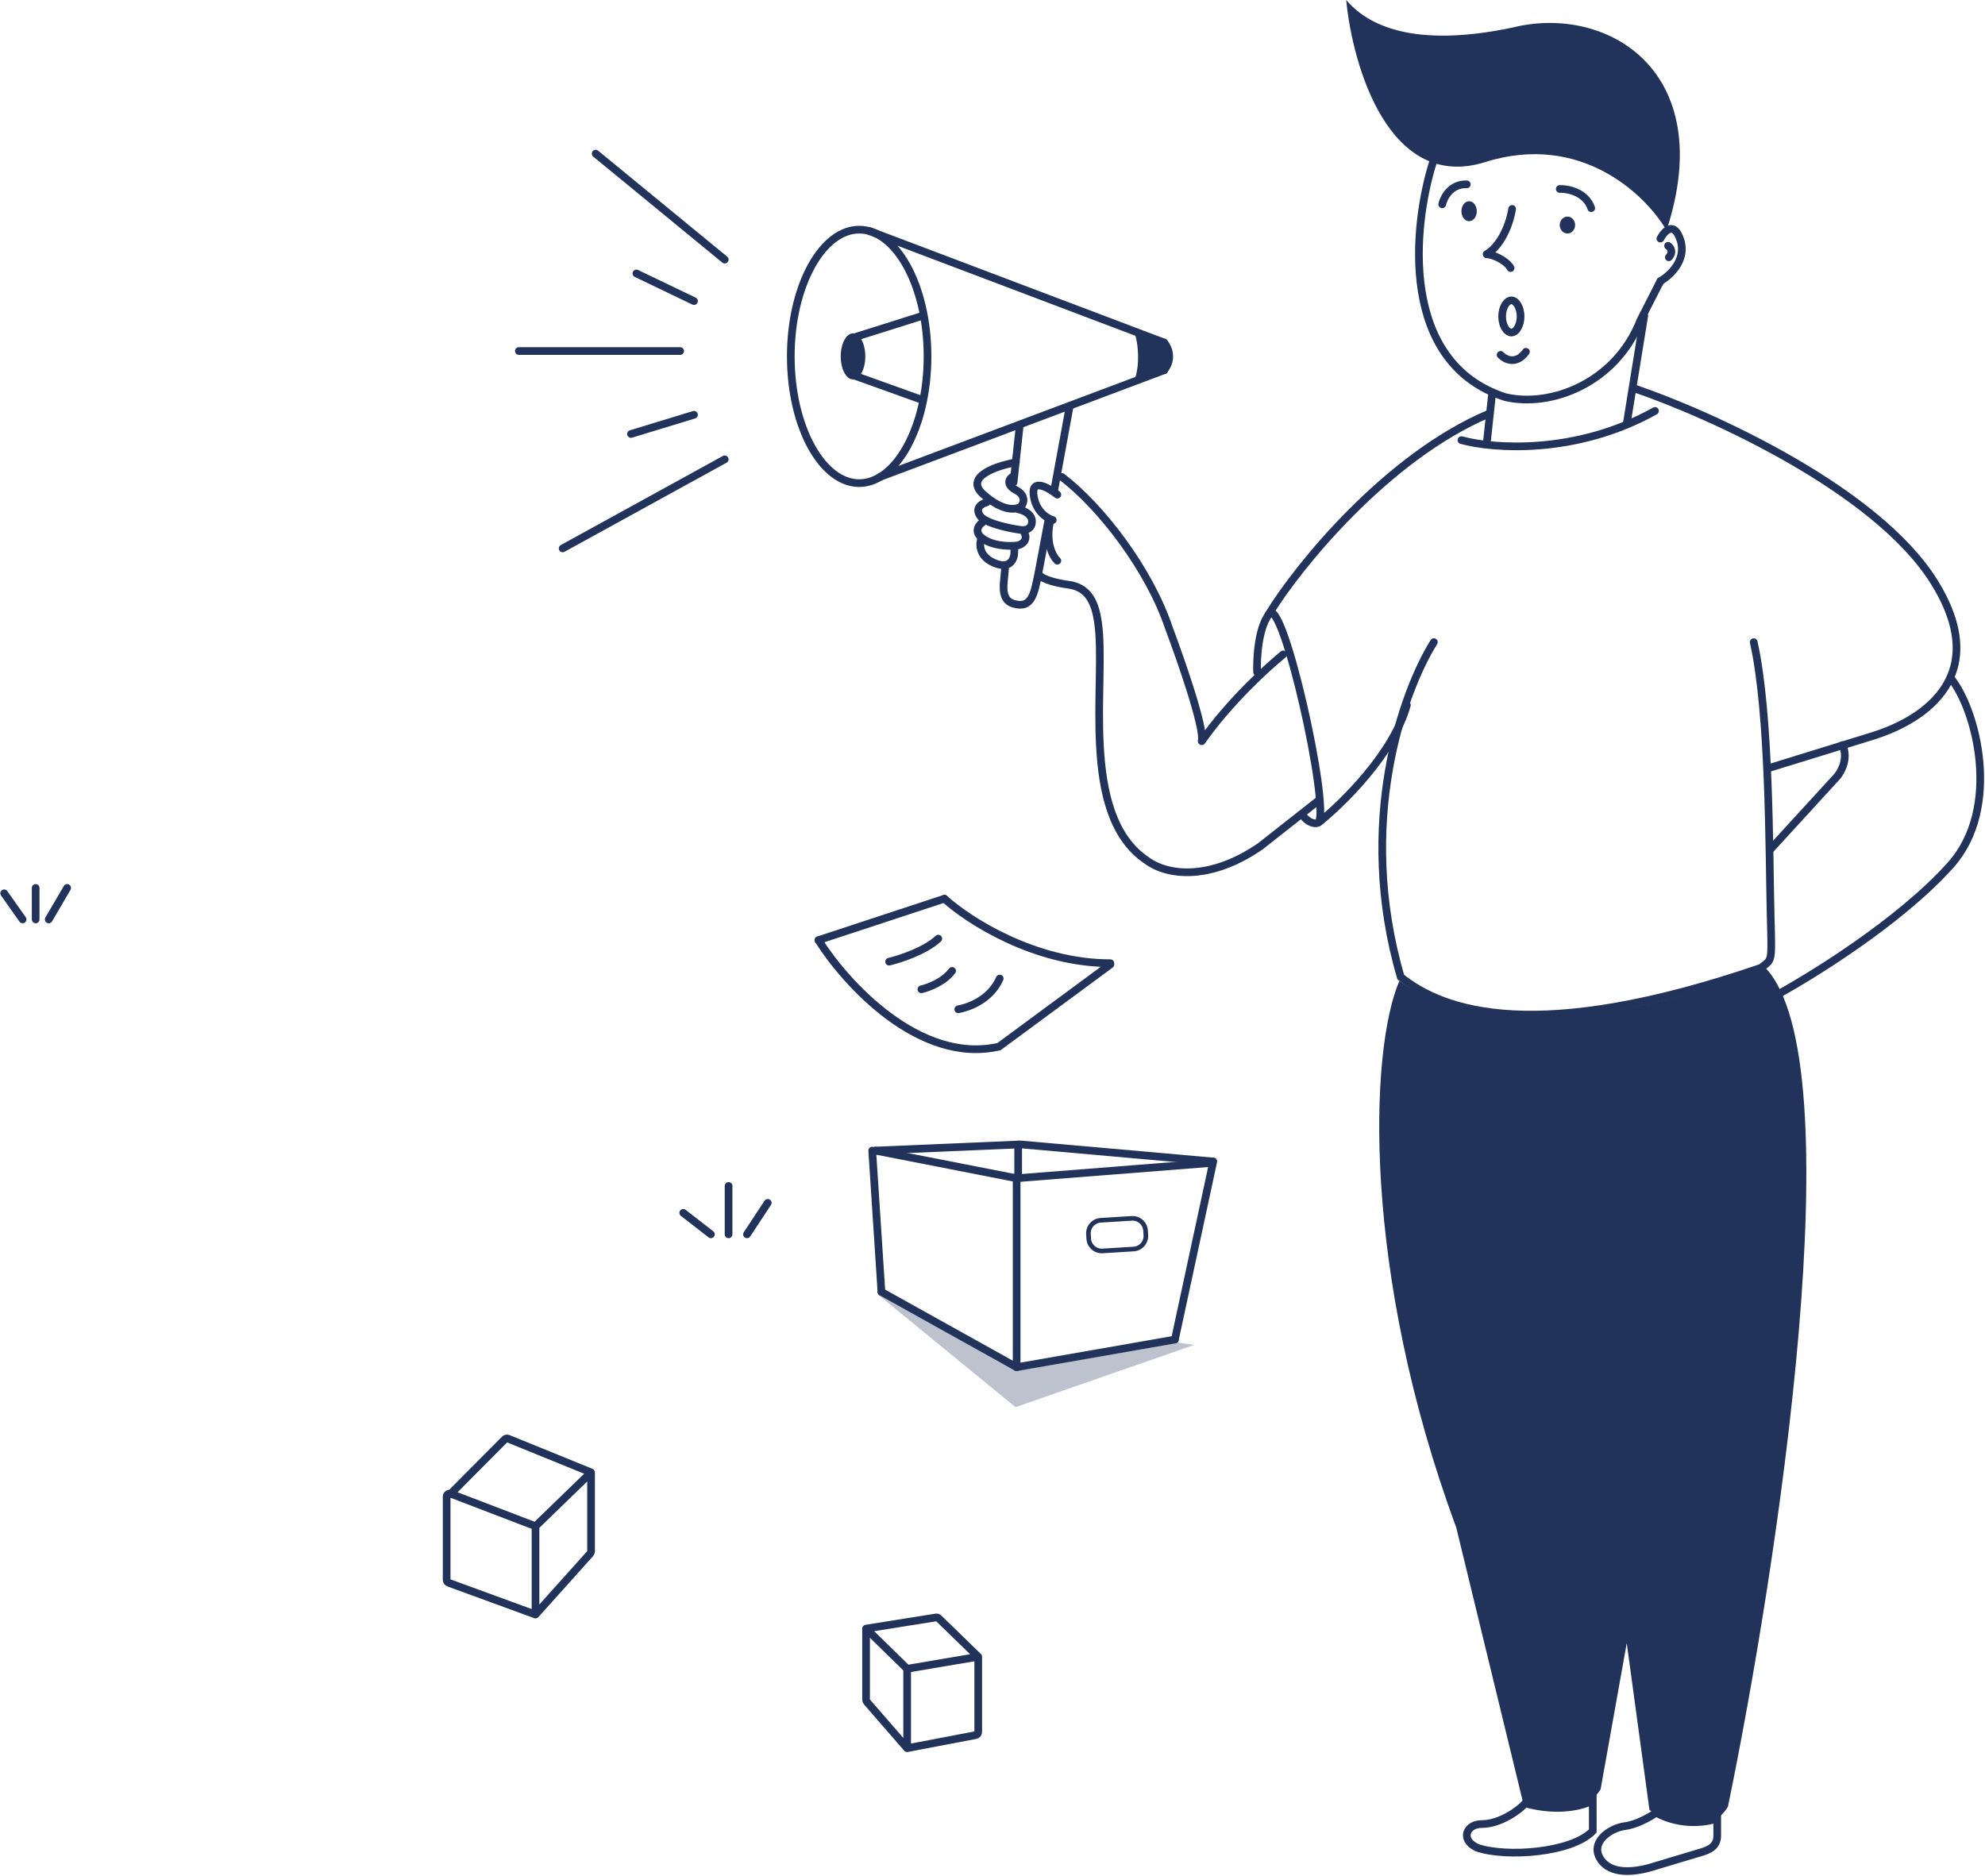
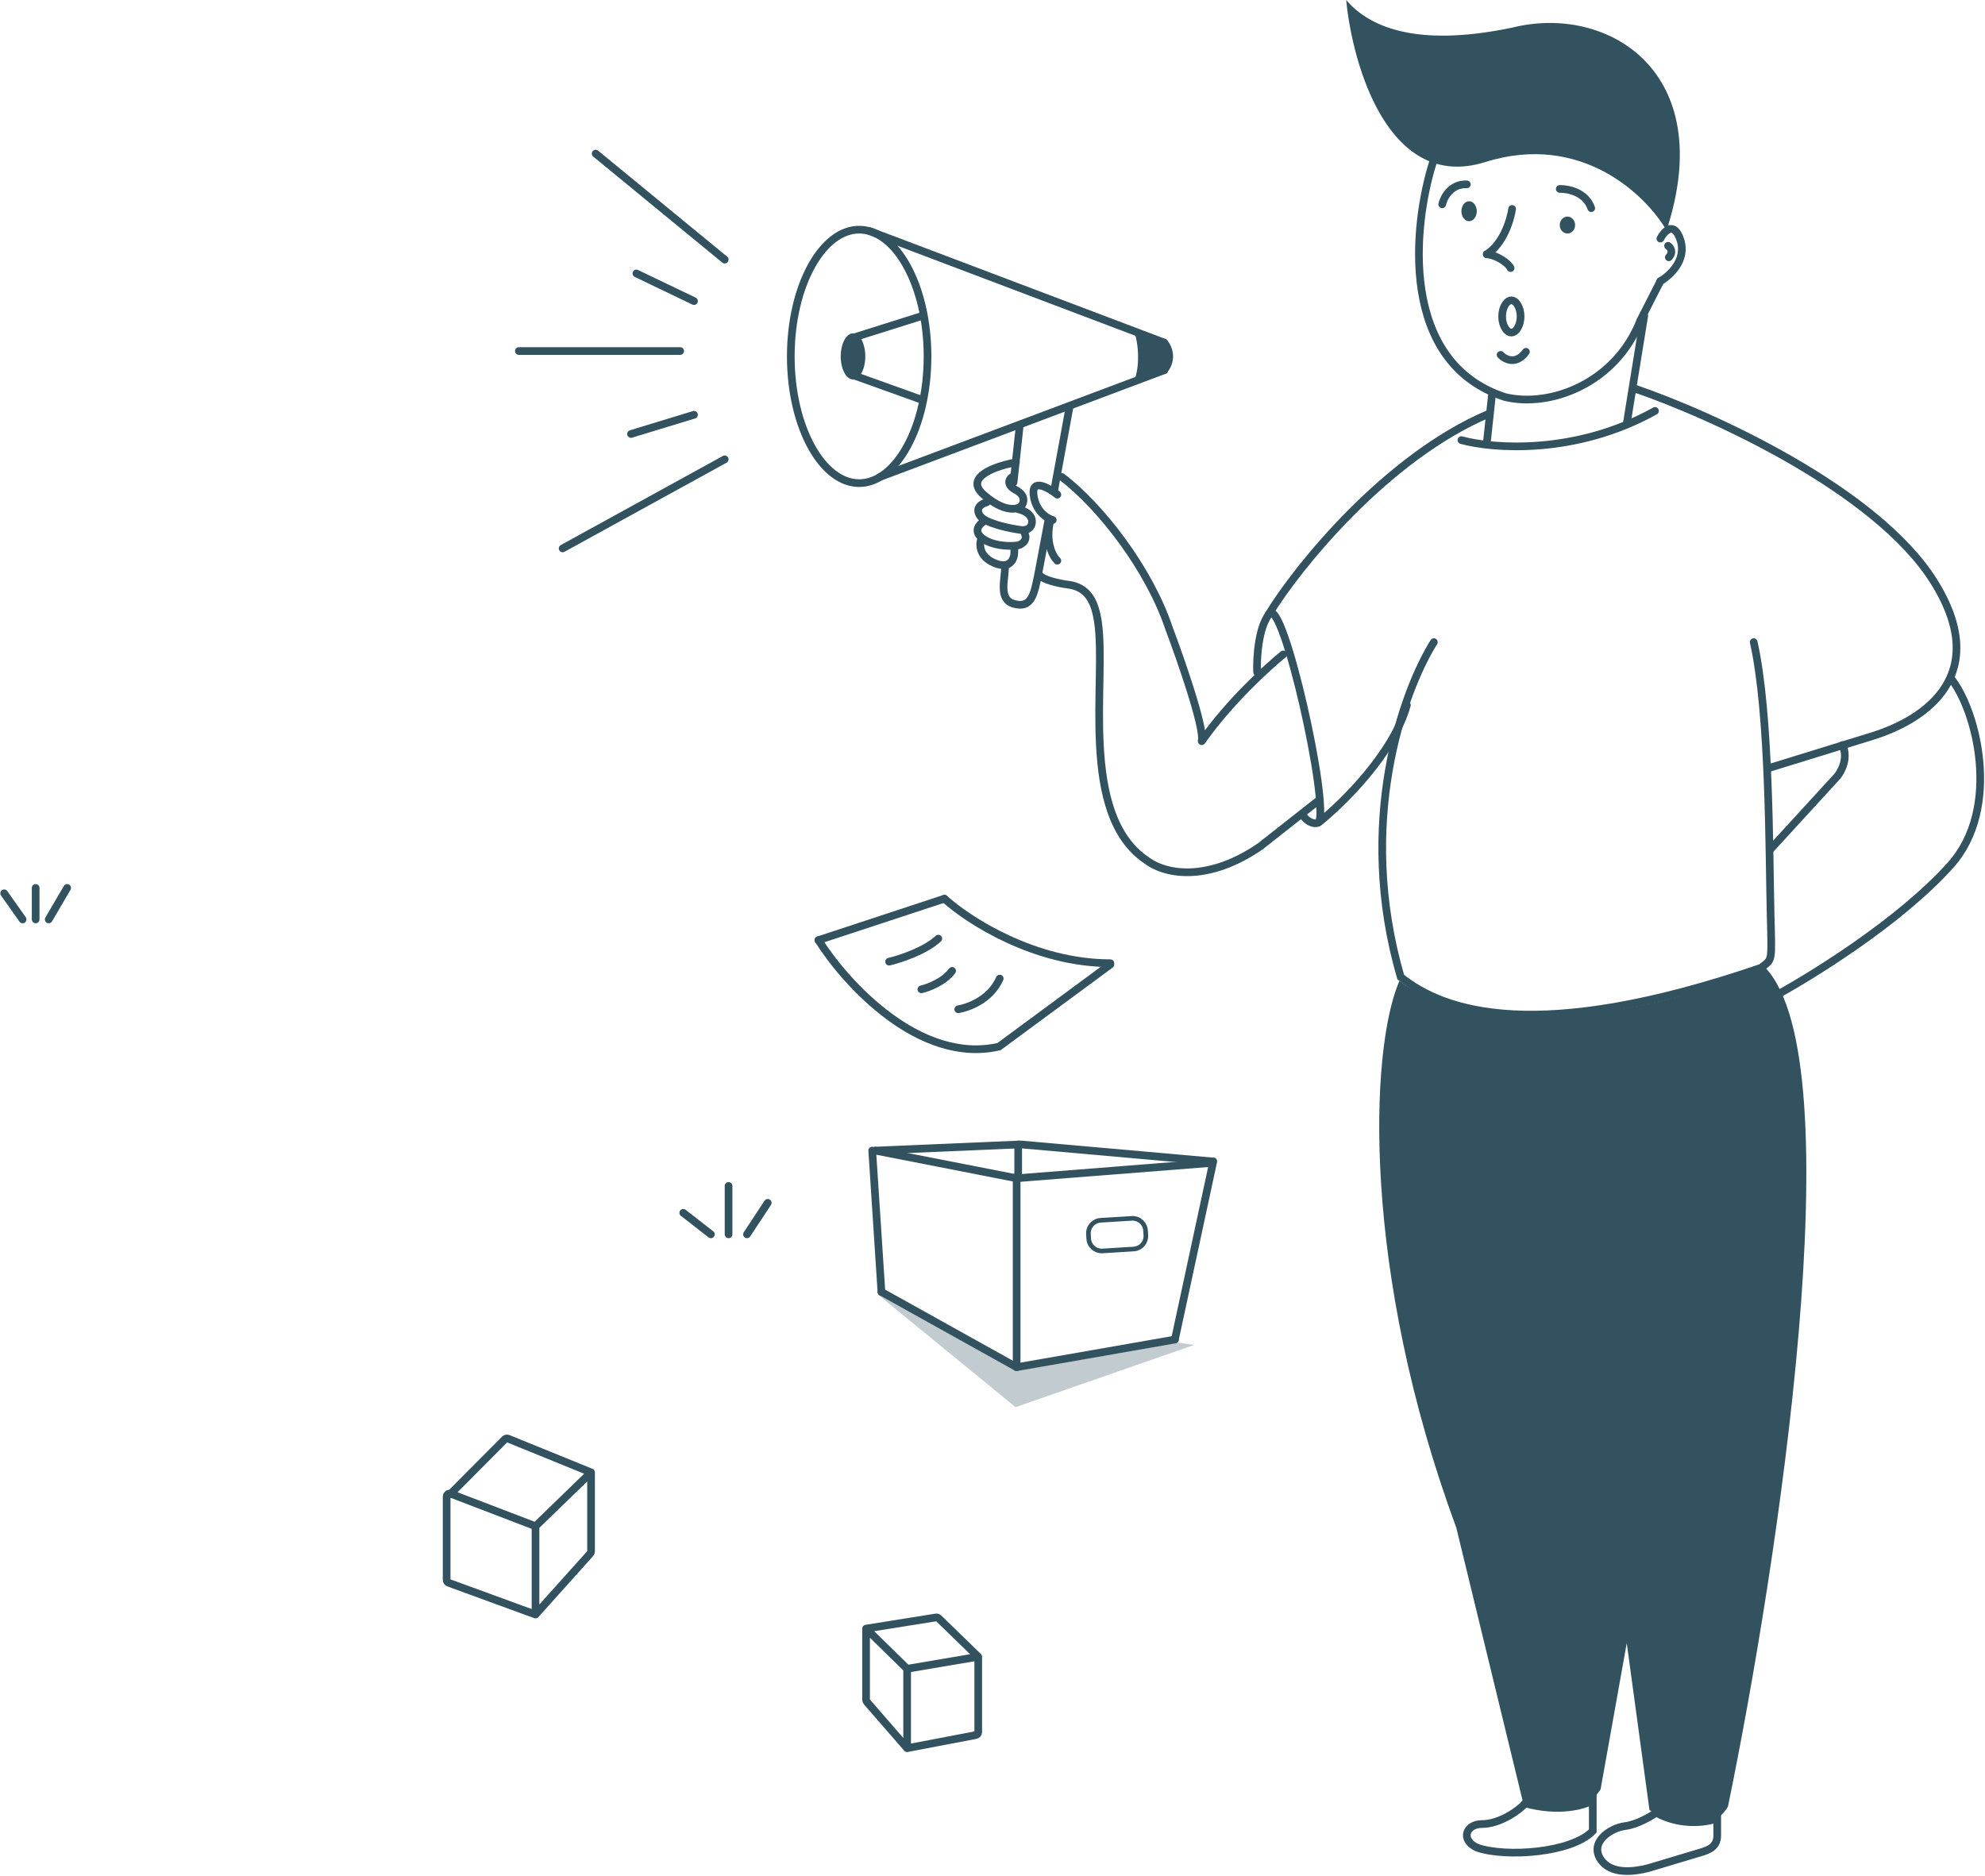
<svg xmlns="http://www.w3.org/2000/svg" width="1292" height="1221" viewBox="0 0 1292 1221" fill="none">
-   <path d="M966.712 105.5C1029.11 85.9 1071.38 127 1084.71 150C1118.71 46 1045.71 2.5 984.212 18C919.712 31.5 890.045 16.333 876.212 0C880.379 43.333 904.312 125.1 966.712 105.5Z" fill="#21325B" />
-   <path d="M932.712 105.5C919.545 147.167 910.512 236.1 979.712 258.5C1009.21 265.5 1051.71 249.5 1067.71 208.5L1080.71 183" stroke="#21325B" stroke-width="5" stroke-linecap="round" />
-   <path d="M1080.71 155.301C1083.36 150.3 1089.7 143.53 1093.82 156.456C1097.94 169.382 1086.8 179.538 1080.71 183" stroke="#21325B" stroke-width="5" stroke-linecap="round" />
-   <path d="M1085.71 160C1087.21 161 1089.41 163.9 1086.21 167.5" stroke="#21325B" stroke-width="5" stroke-linecap="round" />
-   <path d="M989.712 206C989.712 209.175 988.866 211.934 987.63 213.824C986.379 215.737 984.94 216.5 983.712 216.5C982.484 216.5 981.044 215.737 979.794 213.824C978.558 211.934 977.712 209.175 977.712 206C977.712 202.825 978.558 200.066 979.794 198.176C981.044 196.263 982.484 195.5 983.712 195.5C984.94 195.5 986.379 196.263 987.63 198.176C988.866 200.066 989.712 202.825 989.712 206Z" stroke="#21325B" stroke-width="5" />
-   <path d="M976.712 231C979.545 234 986.812 237.8 993.212 229" stroke="#21325B" stroke-width="5" stroke-linecap="round" />
-   <path d="M984.212 136C983.212 143 978.512 158.7 967.712 165.5" stroke="#21325B" stroke-width="5" stroke-linecap="round" />
-   <path d="M983.212 174.5C981.879 171.5 974.912 166.3 967.712 165.5" stroke="#21325B" stroke-width="5" stroke-linecap="round" />
-   <path d="M1015.21 123C1020.55 122.833 1032.11 125.1 1035.71 135.5" stroke="#21325B" stroke-width="5" stroke-linecap="round" />
-   <path d="M938.712 133C939.712 128.5 944.312 119.6 954.712 120" stroke="#21325B" stroke-width="5" stroke-linecap="round" />
-   <ellipse cx="956.212" cy="137.5" rx="5" ry="6.5" fill="#21325B" />
-   <ellipse cx="1020.21" cy="146.5" rx="5" ry="5.5" fill="#21325B" />
-   <path d="M1064.21 253C1113.38 269.833 1221.11 318.5 1258.71 378.5C1296.31 438.5 1254.21 468 1219.21 479L1151.21 500" stroke="#21325B" stroke-width="5" stroke-linecap="round" />
-   <path d="M971.212 256L967.712 288.5M1070.21 205.5L1058.71 276.5M951.212 286.5C971.712 292.167 1025.61 296.3 1077.21 267.5" stroke="#21325B" stroke-width="5" stroke-linecap="round" />
-   <path d="M387.712 100L471.712 169M414.212 178L451.712 196M337.712 228.5C378.717 228.5 401.707 228.5 442.712 228.5M410.712 282.5L451.712 270M366.212 357L471.712 299" stroke="#21325B" stroke-width="5" stroke-linecap="round" />
-   <path d="M603.712 232C603.712 255.131 598.522 275.948 590.258 290.894C581.946 305.927 570.864 314.5 559.212 314.5C547.559 314.5 536.478 305.927 528.166 290.894C519.901 275.948 514.712 255.131 514.712 232C514.712 208.869 519.901 188.052 528.166 173.106C536.478 158.073 547.559 149.5 559.212 149.5C570.864 149.5 581.946 158.073 590.258 173.106C598.522 188.052 603.712 208.869 603.712 232Z" stroke="#21325B" stroke-width="5" />
-   <ellipse cx="555.212" cy="232" rx="8" ry="15" fill="#21325B" />
-   <path d="M742.212 247C745.412 237.4 743.545 223.333 742.212 217.5L757.712 223C764.112 230.6 760.379 238.167 757.712 241L742.212 247Z" fill="#21325B" />
-   <path d="M757.712 223L566.212 150.5M572.712 310.5L757.712 241" stroke="#21325B" stroke-width="5" stroke-linecap="round" />
-   <path d="M554.712 220L600.712 205.5M554.712 244L600.712 260.5" stroke="#21325B" stroke-width="5" stroke-linecap="round" />
-   <path d="M659.712 310C656.878 311.167 654.412 315.4 661.212 319C668.012 322.6 666.378 327.5 664.712 329.5C662.045 331.833 653.412 333.6 640.212 322C627.012 310.4 648.712 303.167 661.212 301M642.212 327C639.378 327.667 634.512 330.3 637.712 335.5C640.912 340.7 657.045 344 664.712 345C665.043 345.033 665.378 345.05 665.712 345.049M662.712 331.5C664.378 331.833 671.712 333.773 671.712 339.5C671.712 343.553 668.738 345.037 665.712 345.049M640.212 339.5C637.42 341.206 633.589 345.539 638.872 350M665.712 345.049C670.112 351.087 665.545 354.199 662.712 355C662.017 355.103 661.171 355.193 660.212 355.255M638.872 350C639.267 350.333 639.712 350.667 640.212 351C646.3 355.058 654.961 355.59 660.212 355.255M638.872 350C637.426 353.414 636.887 360.959 645.212 365.535C645.829 365.874 646.494 366.196 647.212 366.5C657.612 370.9 660.212 363.667 660.212 359.5V355.255M688.212 322C682.545 317.5 671.512 311.2 672.712 322C673.912 332.8 681.545 337.5 685.212 338.5" stroke="#21325B" stroke-width="5" stroke-linecap="round" />
-   <path d="M688.212 365C685.212 362.167 680.112 352.9 683.712 338.5" stroke="#21325B" stroke-width="5" stroke-linecap="round" />
-   <path d="M691.212 310.5C716.712 330 747.912 370.5 760.712 408.5C768.545 429.333 783.812 473.2 782.212 482M857.712 521.5L820.212 551C788.212 573 760.379 570.5 746.212 560C701.812 530 720.343 443.094 714.649 404.969C712.712 392 708.396 382.064 694.712 380.5C689.545 379.833 678.612 377.6 676.212 374" stroke="#21325B" stroke-width="5" stroke-linecap="round" />
-   <path d="M663.712 277L659.712 314M686.212 319L696.212 264.5M654.212 368C654.212 377.5 649.712 390 659.712 393C671.922 396.663 673.212 385.5 675.712 374L682.212 339.5" stroke="#21325B" stroke-width="5" stroke-linecap="round" />
-   <path d="M835.212 426C824.879 434.333 799.812 457.3 782.212 482.5" stroke="#21325B" stroke-width="5" stroke-linecap="round" />
-   <path d="M818.212 437.5C817.879 428.5 819.012 408.3 826.212 399.5C835.212 388.5 865.712 525 858.212 535.5M858.212 535.5C856.545 536.333 852.112 536.5 847.712 530.5M858.212 535.5C873.712 523.167 906.912 490.6 915.712 459" stroke="#21325B" stroke-width="5" stroke-linecap="round" />
-   <path d="M947.833 994.313C886.275 827.851 891.356 683.499 910.839 638.522C977.712 688 1105.71 647.5 1149.08 630C1207.09 691.358 1156.97 1019.64 1124.67 1176.11C1112.24 1196.57 1085.45 1186.06 1073.61 1178.25L1058.82 1069.59L1041.8 1164.75C1032.33 1180.66 1004.31 1177.54 991.486 1173.98L947.833 994.313Z" fill="#21325B" />
-   <path d="M933.282 418C913.098 450.248 882.488 535.903 911.712 636C939.712 658.5 1000.21 680 1146.21 630C1153.71 624 1153.26 627.481 1152.46 595.147C1151.46 554.73 1151.96 464.437 1141.45 418" stroke="#21325B" stroke-width="5" stroke-linecap="round" />
-   <path d="M825.712 400C844.879 368.5 902.712 297.5 968.712 269.5" stroke="#21325B" stroke-width="5" stroke-linecap="round" />
-   <path d="M1269.71 441.5C1286.38 461.833 1302.91 525.8 1269.71 563C1236.51 600.2 1177.55 636.5 1152.21 650M1152.21 553L1195.71 505.5C1198.55 502.167 1203.21 493.4 1199.21 485" stroke="#21325B" stroke-width="5" stroke-linecap="round" />
-   <path d="M757.712 223C760.212 225.833 763.712 233.4 757.712 241" stroke="#21325B" stroke-width="5" stroke-linecap="round" />
-   <path d="M741.212 217C743.045 222.833 744.712 236 741.212 247" stroke="#21325B" stroke-width="5" stroke-linecap="round" />
-   <path d="M964.427 1187.39C976.351 1187.39 988.771 1178.41 992.745 1173.92C1014.8 1180.08 1031.25 1175.21 1036.71 1172V1191.88C1023 1206.25 980.076 1209.2 961.446 1202.78C950.268 1197.65 954.223 1187.39 964.427 1187.39Z" stroke="#21325B" stroke-width="5" />
-   <path d="M1057.68 1188.72C1065.48 1187.72 1074.44 1182.49 1077.94 1180C1094.15 1188.97 1111.21 1186.23 1117.71 1183.74V1194.94C1117.71 1202.41 1111.71 1204.28 1107.96 1205.53L1072.69 1216.11C1063.68 1218.39 1048.68 1220.47 1041.92 1210.51C1034.34 1199.32 1047.93 1189.96 1057.68 1188.72Z" stroke="#21325B" stroke-width="5" />
-   <path d="M2.712 581.5L14.712 598.5M23.212 598.5V578M31.712 598.5L43.712 578" stroke="#21325B" stroke-width="5" stroke-linecap="round" />
-   <path d="M348.558 1051L292.025 1030.33C291.236 1030.04 290.712 1029.29 290.712 1028.45V974.255C290.712 972.952 291.937 971.997 293.199 972.315L293.341 972.351M348.558 1051V993.5M348.558 1051L384.201 1011.25C384.53 1010.89 384.712 1010.41 384.712 1009.92V958.471M348.558 993.5L293.341 972.351M348.558 993.5L384.712 958.471M293.341 972.351L328.556 936.944C329.125 936.372 329.981 936.198 330.728 936.502L384.712 958.471" stroke="#21325B" stroke-width="5" stroke-linecap="round" />
-   <path d="M563.712 1060.16V1106.51C563.712 1106.99 563.886 1107.46 564.202 1107.82L590.435 1138M563.712 1060.16L590.435 1086.32M563.712 1060.16L609.222 1052.89C609.845 1052.79 610.478 1052.99 610.931 1053.43L636.712 1078.47M590.435 1138V1086.32M590.435 1138L635.087 1129.47C636.03 1129.29 636.712 1128.46 636.712 1127.5V1078.47M590.435 1086.32L636.712 1078.47" stroke="#21325B" stroke-width="5" stroke-linecap="round" />
-   <path d="M444.712 789.5L462.712 803.5M474.212 803.5V772M486.212 803.5L499.712 783" stroke="#21325B" stroke-width="5" stroke-linecap="round" />
-   <path d="M663.712 745L569.712 749" stroke="#21325B" stroke-width="5" stroke-linecap="round" />
-   <path d="M664.712 745L788.712 756" stroke="#21325B" stroke-width="5" stroke-linecap="round" />
-   <path d="M789.712 756L764.712 872" stroke="#21325B" stroke-width="5" stroke-linecap="round" />
-   <path d="M764.712 872L661.712 890" stroke="#21325B" stroke-width="5" stroke-linecap="round" />
-   <path d="M661.712 889V766" stroke="#21325B" stroke-width="5" stroke-linecap="round" />
-   <path d="M661.712 767L788.712 757" stroke="#21325B" stroke-width="5" stroke-linecap="round" />
-   <path d="M661.712 767L569.712 749" stroke="#21325B" stroke-width="5" stroke-linecap="round" />
-   <path d="M567.712 749L573.712 841" stroke="#21325B" stroke-width="5" stroke-linecap="round" />
-   <path d="M573.712 841L661.712 890" stroke="#21325B" stroke-width="5" stroke-linecap="round" />
-   <path d="M662.712 745V765" stroke="#21325B" stroke-width="5" stroke-linecap="round" />
-   <rect x="707.924" y="794.881" width="37.243" height="19.996" rx="8.5" transform="rotate(-3.53924 707.924 794.881)" stroke="#21325B" stroke-width="3" />
-   <path d="M532.712 612C550.341 640.048 598.526 693.175 650.238 681.296L722.712 627.839" stroke="#21325B" stroke-width="5" stroke-linecap="round" />
-   <path d="M532.712 612L614.712 585" stroke="#21325B" stroke-width="5" stroke-linecap="round" />
-   <path d="M614.712 585C630.094 599 673.228 627 722.712 627" stroke="#21325B" stroke-width="5" stroke-linecap="round" />
-   <path d="M578.712 626C585.823 624.333 602.179 619 610.712 611" stroke="#21325B" stroke-width="5" stroke-linecap="round" />
-   <path d="M599.712 644C604.156 643 614.379 639.2 619.712 632" stroke="#21325B" stroke-width="5" stroke-linecap="round" />
-   <path d="M623.712 657C629.379 656 644.312 651.4 650.712 637" stroke="#21325B" stroke-width="5" stroke-linecap="round" />
-   <path d="M660.992 916L571.212 842.5L661.212 892.5L767.212 874L777.212 875.5L660.992 916Z" fill="#21325B" fill-opacity="0.3" />
+   <path d="M966.712 105.5C1029.11 85.9 1071.38 127 1084.71 150C1118.71 46 1045.71 2.5 984.212 18C919.712 31.5 890.045 16.333 876.212 0C880.379 43.333 904.312 125.1 966.712 105.5Z" fill="#325260" />
+   <path d="M932.712 105.5C919.545 147.167 910.512 236.1 979.712 258.5C1009.21 265.5 1051.71 249.5 1067.71 208.5L1080.71 183" stroke="#325260" stroke-width="5" stroke-linecap="round" />
+   <path d="M1080.71 155.301C1083.36 150.3 1089.7 143.53 1093.82 156.456C1097.94 169.382 1086.8 179.538 1080.71 183" stroke="#325260" stroke-width="5" stroke-linecap="round" />
+   <path d="M1085.71 160C1087.21 161 1089.41 163.9 1086.21 167.5" stroke="#325260" stroke-width="5" stroke-linecap="round" />
+   <path d="M989.712 206C989.712 209.175 988.866 211.934 987.63 213.824C986.379 215.737 984.94 216.5 983.712 216.5C982.484 216.5 981.044 215.737 979.794 213.824C978.558 211.934 977.712 209.175 977.712 206C977.712 202.825 978.558 200.066 979.794 198.176C981.044 196.263 982.484 195.5 983.712 195.5C984.94 195.5 986.379 196.263 987.63 198.176C988.866 200.066 989.712 202.825 989.712 206Z" stroke="#325260" stroke-width="5" />
+   <path d="M976.712 231C979.545 234 986.812 237.8 993.212 229" stroke="#325260" stroke-width="5" stroke-linecap="round" />
+   <path d="M984.212 136C983.212 143 978.512 158.7 967.712 165.5" stroke="#325260" stroke-width="5" stroke-linecap="round" />
+   <path d="M983.212 174.5C981.879 171.5 974.912 166.3 967.712 165.5" stroke="#325260" stroke-width="5" stroke-linecap="round" />
+   <path d="M1015.21 123C1020.55 122.833 1032.11 125.1 1035.71 135.5" stroke="#325260" stroke-width="5" stroke-linecap="round" />
+   <path d="M938.712 133C939.712 128.5 944.312 119.6 954.712 120" stroke="#325260" stroke-width="5" stroke-linecap="round" />
+   <ellipse cx="956.212" cy="137.5" rx="5" ry="6.5" fill="#325260" />
+   <ellipse cx="1020.21" cy="146.5" rx="5" ry="5.5" fill="#325260" />
+   <path d="M1064.21 253C1113.38 269.833 1221.11 318.5 1258.71 378.5C1296.31 438.5 1254.21 468 1219.21 479L1151.21 500" stroke="#325260" stroke-width="5" stroke-linecap="round" />
+   <path d="M971.212 256L967.712 288.5M1070.21 205.5L1058.71 276.5M951.212 286.5C971.712 292.167 1025.61 296.3 1077.21 267.5" stroke="#325260" stroke-width="5" stroke-linecap="round" />
+   <path d="M387.712 100L471.712 169M414.212 178L451.712 196M337.712 228.5C378.717 228.5 401.707 228.5 442.712 228.5M410.712 282.5L451.712 270M366.212 357L471.712 299" stroke="#325260" stroke-width="5" stroke-linecap="round" />
+   <path d="M603.712 232C603.712 255.131 598.522 275.948 590.258 290.894C581.946 305.927 570.864 314.5 559.212 314.5C547.559 314.5 536.478 305.927 528.166 290.894C519.901 275.948 514.712 255.131 514.712 232C514.712 208.869 519.901 188.052 528.166 173.106C536.478 158.073 547.559 149.5 559.212 149.5C570.864 149.5 581.946 158.073 590.258 173.106C598.522 188.052 603.712 208.869 603.712 232Z" stroke="#325260" stroke-width="5" />
+   <ellipse cx="555.212" cy="232" rx="8" ry="15" fill="#325260" />
+   <path d="M742.212 247C745.412 237.4 743.545 223.333 742.212 217.5L757.712 223C764.112 230.6 760.379 238.167 757.712 241L742.212 247Z" fill="#325260" />
+   <path d="M757.712 223L566.212 150.5M572.712 310.5L757.712 241" stroke="#325260" stroke-width="5" stroke-linecap="round" />
+   <path d="M554.712 220L600.712 205.5M554.712 244L600.712 260.5" stroke="#325260" stroke-width="5" stroke-linecap="round" />
+   <path d="M659.712 310C656.878 311.167 654.412 315.4 661.212 319C668.012 322.6 666.378 327.5 664.712 329.5C662.045 331.833 653.412 333.6 640.212 322C627.012 310.4 648.712 303.167 661.212 301M642.212 327C639.378 327.667 634.512 330.3 637.712 335.5C640.912 340.7 657.045 344 664.712 345C665.043 345.033 665.378 345.05 665.712 345.049M662.712 331.5C664.378 331.833 671.712 333.773 671.712 339.5C671.712 343.553 668.738 345.037 665.712 345.049M640.212 339.5C637.42 341.206 633.589 345.539 638.872 350M665.712 345.049C670.112 351.087 665.545 354.199 662.712 355C662.017 355.103 661.171 355.193 660.212 355.255M638.872 350C639.267 350.333 639.712 350.667 640.212 351C646.3 355.058 654.961 355.59 660.212 355.255M638.872 350C637.426 353.414 636.887 360.959 645.212 365.535C645.829 365.874 646.494 366.196 647.212 366.5C657.612 370.9 660.212 363.667 660.212 359.5V355.255M688.212 322C682.545 317.5 671.512 311.2 672.712 322C673.912 332.8 681.545 337.5 685.212 338.5" stroke="#325260" stroke-width="5" stroke-linecap="round" />
+   <path d="M688.212 365C685.212 362.167 680.112 352.9 683.712 338.5" stroke="#325260" stroke-width="5" stroke-linecap="round" />
+   <path d="M691.212 310.5C716.712 330 747.912 370.5 760.712 408.5C768.545 429.333 783.812 473.2 782.212 482M857.712 521.5L820.212 551C788.212 573 760.379 570.5 746.212 560C701.812 530 720.343 443.094 714.649 404.969C712.712 392 708.396 382.064 694.712 380.5C689.545 379.833 678.612 377.6 676.212 374" stroke="#325260" stroke-width="5" stroke-linecap="round" />
+   <path d="M663.712 277L659.712 314M686.212 319L696.212 264.5M654.212 368C654.212 377.5 649.712 390 659.712 393C671.922 396.663 673.212 385.5 675.712 374L682.212 339.5" stroke="#325260" stroke-width="5" stroke-linecap="round" />
+   <path d="M835.212 426C824.879 434.333 799.812 457.3 782.212 482.5" stroke="#325260" stroke-width="5" stroke-linecap="round" />
+   <path d="M818.212 437.5C817.879 428.5 819.012 408.3 826.212 399.5C835.212 388.5 865.712 525 858.212 535.5M858.212 535.5C856.545 536.333 852.112 536.5 847.712 530.5M858.212 535.5C873.712 523.167 906.912 490.6 915.712 459" stroke="#325260" stroke-width="5" stroke-linecap="round" />
+   <path d="M947.833 994.313C886.275 827.851 891.356 683.499 910.839 638.522C977.712 688 1105.71 647.5 1149.08 630C1207.09 691.358 1156.97 1019.64 1124.67 1176.11C1112.24 1196.57 1085.45 1186.06 1073.61 1178.25L1058.82 1069.59L1041.8 1164.75C1032.33 1180.66 1004.31 1177.54 991.486 1173.98L947.833 994.313Z" fill="#325260" />
+   <path d="M933.282 418C913.098 450.248 882.488 535.903 911.712 636C939.712 658.5 1000.21 680 1146.21 630C1153.71 624 1153.26 627.481 1152.46 595.147C1151.46 554.73 1151.96 464.437 1141.45 418" stroke="#325260" stroke-width="5" stroke-linecap="round" />
+   <path d="M825.712 400C844.879 368.5 902.712 297.5 968.712 269.5" stroke="#325260" stroke-width="5" stroke-linecap="round" />
+   <path d="M1269.71 441.5C1286.38 461.833 1302.91 525.8 1269.71 563C1236.51 600.2 1177.55 636.5 1152.21 650M1152.21 553L1195.71 505.5C1198.55 502.167 1203.21 493.4 1199.21 485" stroke="#325260" stroke-width="5" stroke-linecap="round" />
+   <path d="M757.712 223C760.212 225.833 763.712 233.4 757.712 241" stroke="#325260" stroke-width="5" stroke-linecap="round" />
+   <path d="M741.212 217C743.045 222.833 744.712 236 741.212 247" stroke="#325260" stroke-width="5" stroke-linecap="round" />
+   <path d="M964.427 1187.39C976.351 1187.39 988.771 1178.41 992.745 1173.92C1014.8 1180.08 1031.25 1175.21 1036.71 1172V1191.88C1023 1206.25 980.076 1209.2 961.446 1202.78C950.268 1197.65 954.223 1187.39 964.427 1187.39Z" stroke="#325260" stroke-width="5" />
+   <path d="M1057.68 1188.72C1065.48 1187.72 1074.44 1182.49 1077.94 1180C1094.15 1188.97 1111.21 1186.23 1117.71 1183.74V1194.94C1117.71 1202.41 1111.71 1204.28 1107.96 1205.53L1072.69 1216.11C1063.68 1218.39 1048.68 1220.47 1041.92 1210.51C1034.34 1199.32 1047.93 1189.96 1057.68 1188.72Z" stroke="#325260" stroke-width="5" />
+   <path d="M2.712 581.5L14.712 598.5M23.212 598.5V578M31.712 598.5L43.712 578" stroke="#325260" stroke-width="5" stroke-linecap="round" />
+   <path d="M348.558 1051L292.025 1030.33C291.236 1030.04 290.712 1029.29 290.712 1028.45V974.255C290.712 972.952 291.937 971.997 293.199 972.315L293.341 972.351M348.558 1051V993.5M348.558 1051L384.201 1011.25C384.53 1010.89 384.712 1010.41 384.712 1009.92V958.471M348.558 993.5L293.341 972.351M348.558 993.5L384.712 958.471M293.341 972.351L328.556 936.944C329.125 936.372 329.981 936.198 330.728 936.502L384.712 958.471" stroke="#325260" stroke-width="5" stroke-linecap="round" />
+   <path d="M563.712 1060.16V1106.51C563.712 1106.99 563.886 1107.46 564.202 1107.82L590.435 1138M563.712 1060.16L590.435 1086.32M563.712 1060.16L609.222 1052.89C609.845 1052.79 610.478 1052.99 610.931 1053.43L636.712 1078.47M590.435 1138V1086.32M590.435 1138L635.087 1129.47C636.03 1129.29 636.712 1128.46 636.712 1127.5V1078.47M590.435 1086.32L636.712 1078.47" stroke="#325260" stroke-width="5" stroke-linecap="round" />
+   <path d="M444.712 789.5L462.712 803.5M474.212 803.5V772M486.212 803.5L499.712 783" stroke="#325260" stroke-width="5" stroke-linecap="round" />
+   <path d="M663.712 745L569.712 749" stroke="#325260" stroke-width="5" stroke-linecap="round" />
+   <path d="M664.712 745L788.712 756" stroke="#325260" stroke-width="5" stroke-linecap="round" />
+   <path d="M789.712 756L764.712 872" stroke="#325260" stroke-width="5" stroke-linecap="round" />
+   <path d="M764.712 872L661.712 890" stroke="#325260" stroke-width="5" stroke-linecap="round" />
+   <path d="M661.712 889V766" stroke="#325260" stroke-width="5" stroke-linecap="round" />
+   <path d="M661.712 767L788.712 757" stroke="#325260" stroke-width="5" stroke-linecap="round" />
+   <path d="M661.712 767L569.712 749" stroke="#325260" stroke-width="5" stroke-linecap="round" />
+   <path d="M567.712 749L573.712 841" stroke="#325260" stroke-width="5" stroke-linecap="round" />
+   <path d="M573.712 841L661.712 890" stroke="#325260" stroke-width="5" stroke-linecap="round" />
+   <path d="M662.712 745V765" stroke="#325260" stroke-width="5" stroke-linecap="round" />
+   <rect x="707.924" y="794.881" width="37.243" height="19.996" rx="8.5" transform="rotate(-3.53924 707.924 794.881)" stroke="#325260" stroke-width="3" />
+   <path d="M532.712 612C550.341 640.048 598.526 693.175 650.238 681.296L722.712 627.839" stroke="#325260" stroke-width="5" stroke-linecap="round" />
+   <path d="M532.712 612L614.712 585" stroke="#325260" stroke-width="5" stroke-linecap="round" />
+   <path d="M614.712 585C630.094 599 673.228 627 722.712 627" stroke="#325260" stroke-width="5" stroke-linecap="round" />
+   <path d="M578.712 626C585.823 624.333 602.179 619 610.712 611" stroke="#325260" stroke-width="5" stroke-linecap="round" />
+   <path d="M599.712 644C604.156 643 614.379 639.2 619.712 632" stroke="#325260" stroke-width="5" stroke-linecap="round" />
+   <path d="M623.712 657C629.379 656 644.312 651.4 650.712 637" stroke="#325260" stroke-width="5" stroke-linecap="round" />
+   <path d="M660.992 916L571.212 842.5L661.212 892.5L767.212 874L777.212 875.5L660.992 916Z" fill="#325260" fill-opacity="0.3" />
</svg>
